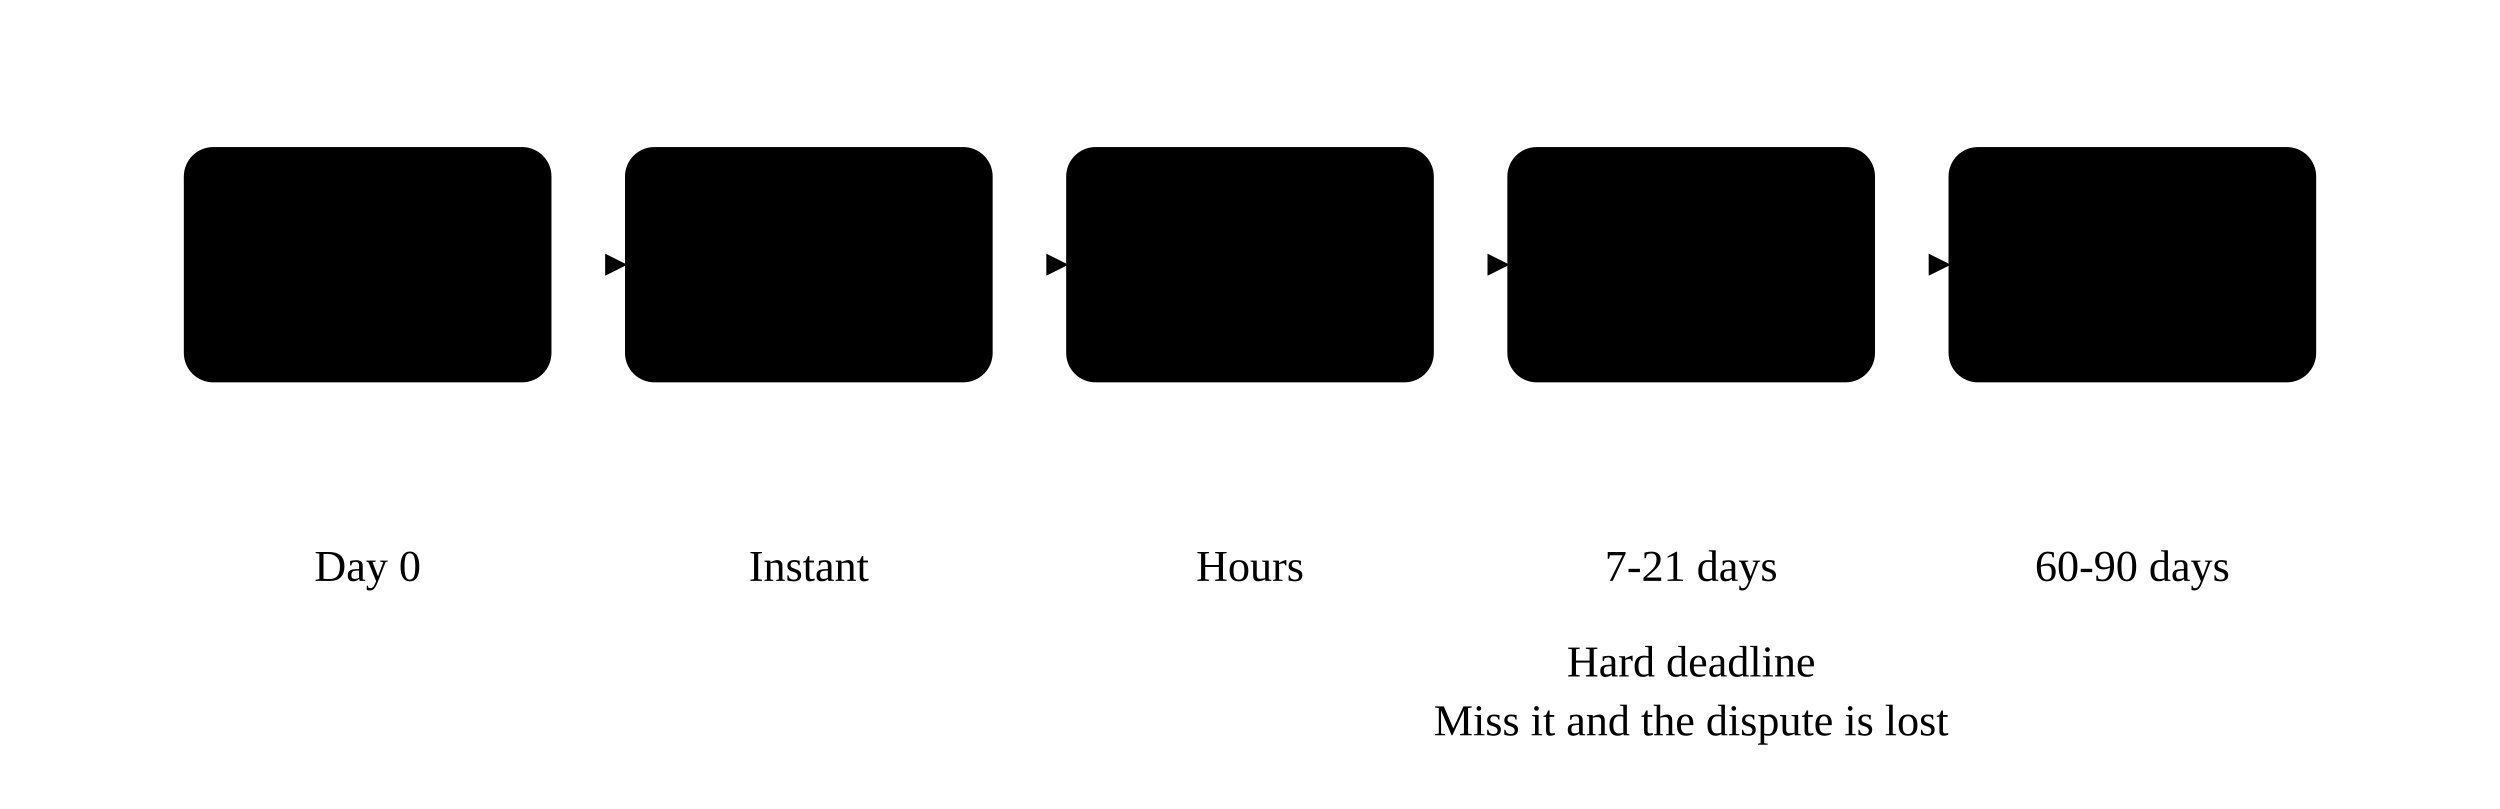
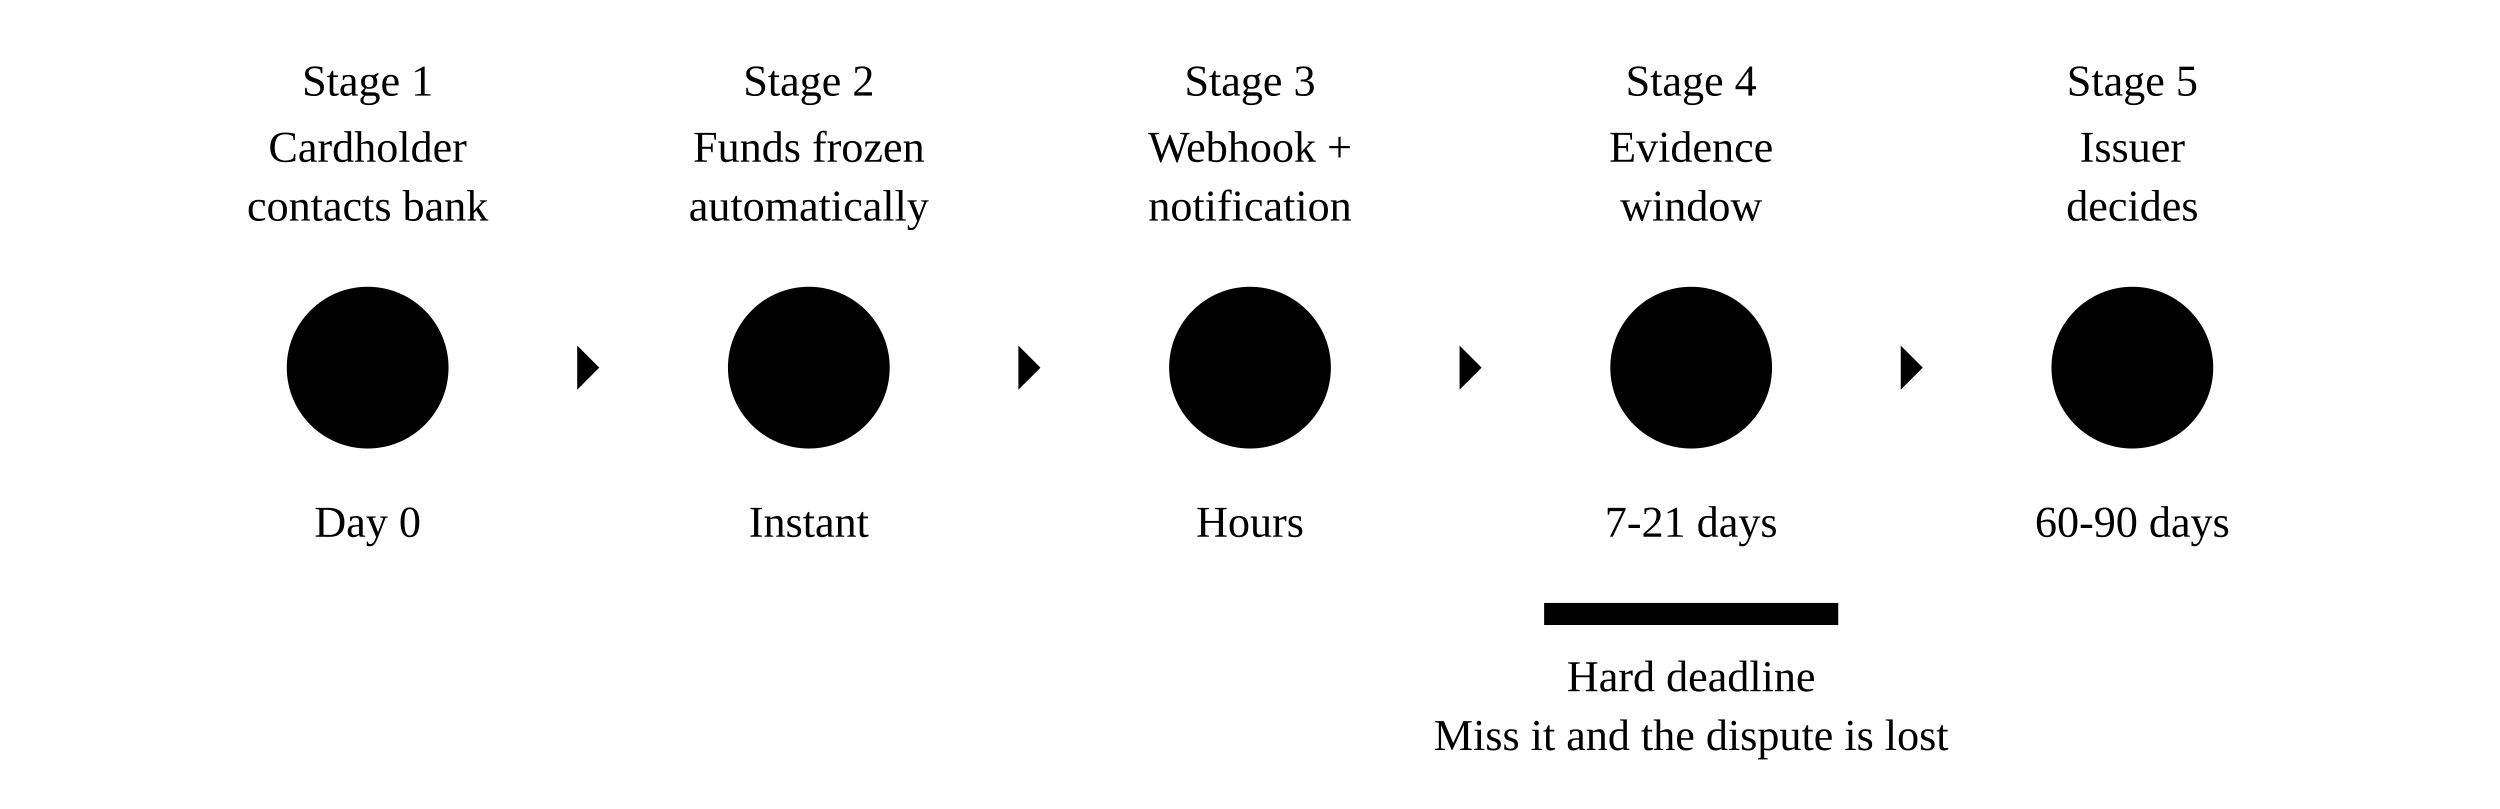
<svg xmlns="http://www.w3.org/2000/svg" width="680" height="220" viewBox="0 0 680 220">
-   <defs>
-     <marker id="arrow-dl" markerHeight="6" markerWidth="6" orient="auto-start-reverse" refX="9" refY="5" viewBox="0 0 10 10">
-       <path d="m0 0 10 5-10 5z" class="arrow-head" />
-     </marker>
-   </defs>
-   <rect width="100" height="64" x="50" y="40" class="node-neutral" rx="8" />
-   <text x="100" y="64" class="label-primary" text-anchor="middle">Stage 1</text>
-   <text x="100" y="82" class="label-secondary" text-anchor="middle">Cardholder</text>
-   <text x="100" y="96" class="label-secondary" text-anchor="middle">contacts bank</text>
-   <rect width="100" height="64" x="170" y="40" class="node-warning" rx="8" />
-   <text x="220" y="64" class="label-primary" text-anchor="middle">Stage 2</text>
-   <text x="220" y="82" class="label-secondary" text-anchor="middle">Funds frozen</text>
-   <text x="220" y="96" class="label-secondary" text-anchor="middle">automatically</text>
-   <rect width="100" height="64" x="290" y="40" class="node-info" rx="8" />
-   <text x="340" y="64" class="label-primary" text-anchor="middle">Stage 3</text>
-   <text x="340" y="82" class="label-secondary" text-anchor="middle">Webhook +</text>
-   <text x="340" y="96" class="label-secondary" text-anchor="middle">notification</text>
-   <rect width="100" height="64" x="410" y="40" class="node-accent" rx="8" />
-   <text x="460" y="64" class="label-primary" text-anchor="middle">Stage 4</text>
-   <text x="460" y="82" class="label-secondary" text-anchor="middle">Evidence</text>
-   <text x="460" y="96" class="label-secondary" text-anchor="middle">window</text>
-   <rect width="100" height="64" x="530" y="40" class="node-neutral" rx="8" />
-   <text x="580" y="64" class="label-primary" text-anchor="middle">Stage 5</text>
-   <text x="580" y="82" class="label-secondary" text-anchor="middle">Issuer</text>
-   <text x="580" y="96" class="label-secondary" text-anchor="middle">decides</text>
-   <path marker-end="url(#arrow-dl)" d="M150 72h20" class="connector" />
-   <path marker-end="url(#arrow-dl)" d="M270 72h20" class="connector" />
-   <path marker-end="url(#arrow-dl)" d="M390 72h20" class="connector" />
-   <path marker-end="url(#arrow-dl)" d="M510 72h20" class="connector" />
-   <path d="M50 140h580" class="connector" />
-   <text x="100" y="158" class="label-secondary" text-anchor="middle">Day 0</text>
-   <text x="220" y="158" class="label-secondary" text-anchor="middle">Instant</text>
-   <text x="340" y="158" class="label-secondary" text-anchor="middle">Hours</text>
-   <text x="460" y="158" class="label-secondary" text-anchor="middle">7-21 days</text>
-   <text x="580" y="158" class="label-secondary" text-anchor="middle">60-90 days</text>
-   <text x="460" y="184" class="label-warning" text-anchor="middle">Hard deadline</text>
-   <text x="460" y="200" class="label-secondary" text-anchor="middle">Miss it and the dispute is lost</text>
+   <path class="ln" d="M50 100H630" />
+   <path class="ln" d="M157 94L163 100L157 106" />
+   <circle class="ring " cx="100" cy="100" r="22" />
+   <g class="ln " transform="translate(89.2 89.2) scale(0.9)">
+     <path d="M3 10L12 4l9 6M5 10v8M9 10v8M15 10v8M19 10v8M3 20h18" />
+   </g>
+   <text x="100" y="26" class="label-secondary" text-anchor="middle">Stage 1</text>
+   <text x="100" y="44" class="label-primary" text-anchor="middle">Cardholder</text>
+   <text x="100" y="60" class="label-primary" text-anchor="middle">contacts bank</text>
+   <text x="100" y="146" class="label-secondary" text-anchor="middle">Day 0</text>
+   <path class="ln" d="M277 94L283 100L277 106" />
+   <circle class="ring red" cx="220" cy="100" r="22" />
+   <g class="ln red" transform="translate(209.2 89.2) scale(0.9)">
+     <rect x="5" y="11" width="14" height="9" rx="2" />
+     <path d="M8 11V8a4 4 0 0 1 8 0v3" />
+   </g>
+   <text x="220" y="26" class="label-secondary" text-anchor="middle">Stage 2</text>
+   <text x="220" y="44" class="label-primary" text-anchor="middle">Funds frozen</text>
+   <text x="220" y="60" class="label-primary" text-anchor="middle">automatically</text>
+   <text x="220" y="146" class="label-secondary" text-anchor="middle">Instant</text>
+   <path class="ln" d="M397 94L403 100L397 106" />
+   <circle class="ring blue" cx="340" cy="100" r="22" />
+   <g class="ln blue" transform="translate(329.2 89.2) scale(0.9)">
+     <path d="M6 16V11a6 6 0 0 1 12 0v5l2 2H4zM10 21h4" />
+   </g>
+   <text x="340" y="26" class="label-secondary" text-anchor="middle">Stage 3</text>
+   <text x="340" y="44" class="label-primary" text-anchor="middle">Webhook +</text>
+   <text x="340" y="60" class="label-primary" text-anchor="middle">notification</text>
+   <text x="340" y="146" class="label-secondary" text-anchor="middle">Hours</text>
+   <path class="ln" d="M517 94L523 100L517 106" />
+   <circle class="ring brand" cx="460" cy="100" r="22" />
+   <g class="ln brand" transform="translate(449.2 89.2) scale(0.9)">
+     <circle cx="12" cy="12" r="9" />
+     <path d="M12 7v5l3 2" />
+   </g>
+   <text x="460" y="26" class="label-secondary" text-anchor="middle">Stage 4</text>
+   <text x="460" y="44" class="label-primary" text-anchor="middle">Evidence</text>
+   <text x="460" y="60" class="label-primary" text-anchor="middle">window</text>
+   <text x="460" y="146" class="label-secondary" text-anchor="middle">7-21 days</text>
+   <circle class="ring " cx="580" cy="100" r="22" />
+   <g class="ln " transform="translate(569.2 89.2) scale(0.9)">
+     <circle cx="12" cy="12" r="9" />
+     <path d="M8 12l3 3l5-6" />
+   </g>
+   <text x="580" y="26" class="label-secondary" text-anchor="middle">Stage 5</text>
+   <text x="580" y="44" class="label-primary" text-anchor="middle">Issuer</text>
+   <text x="580" y="60" class="label-primary" text-anchor="middle">decides</text>
+   <text x="580" y="146" class="label-secondary" text-anchor="middle">60-90 days</text>
+   <path class="ln red" d="M420 164v6h80v-6" />
+   <text x="460" y="188" class="label-warning" text-anchor="middle">Hard deadline</text>
+   <text x="460" y="204" class="label-secondary" text-anchor="middle">Miss it and the dispute is lost</text>
</svg>
